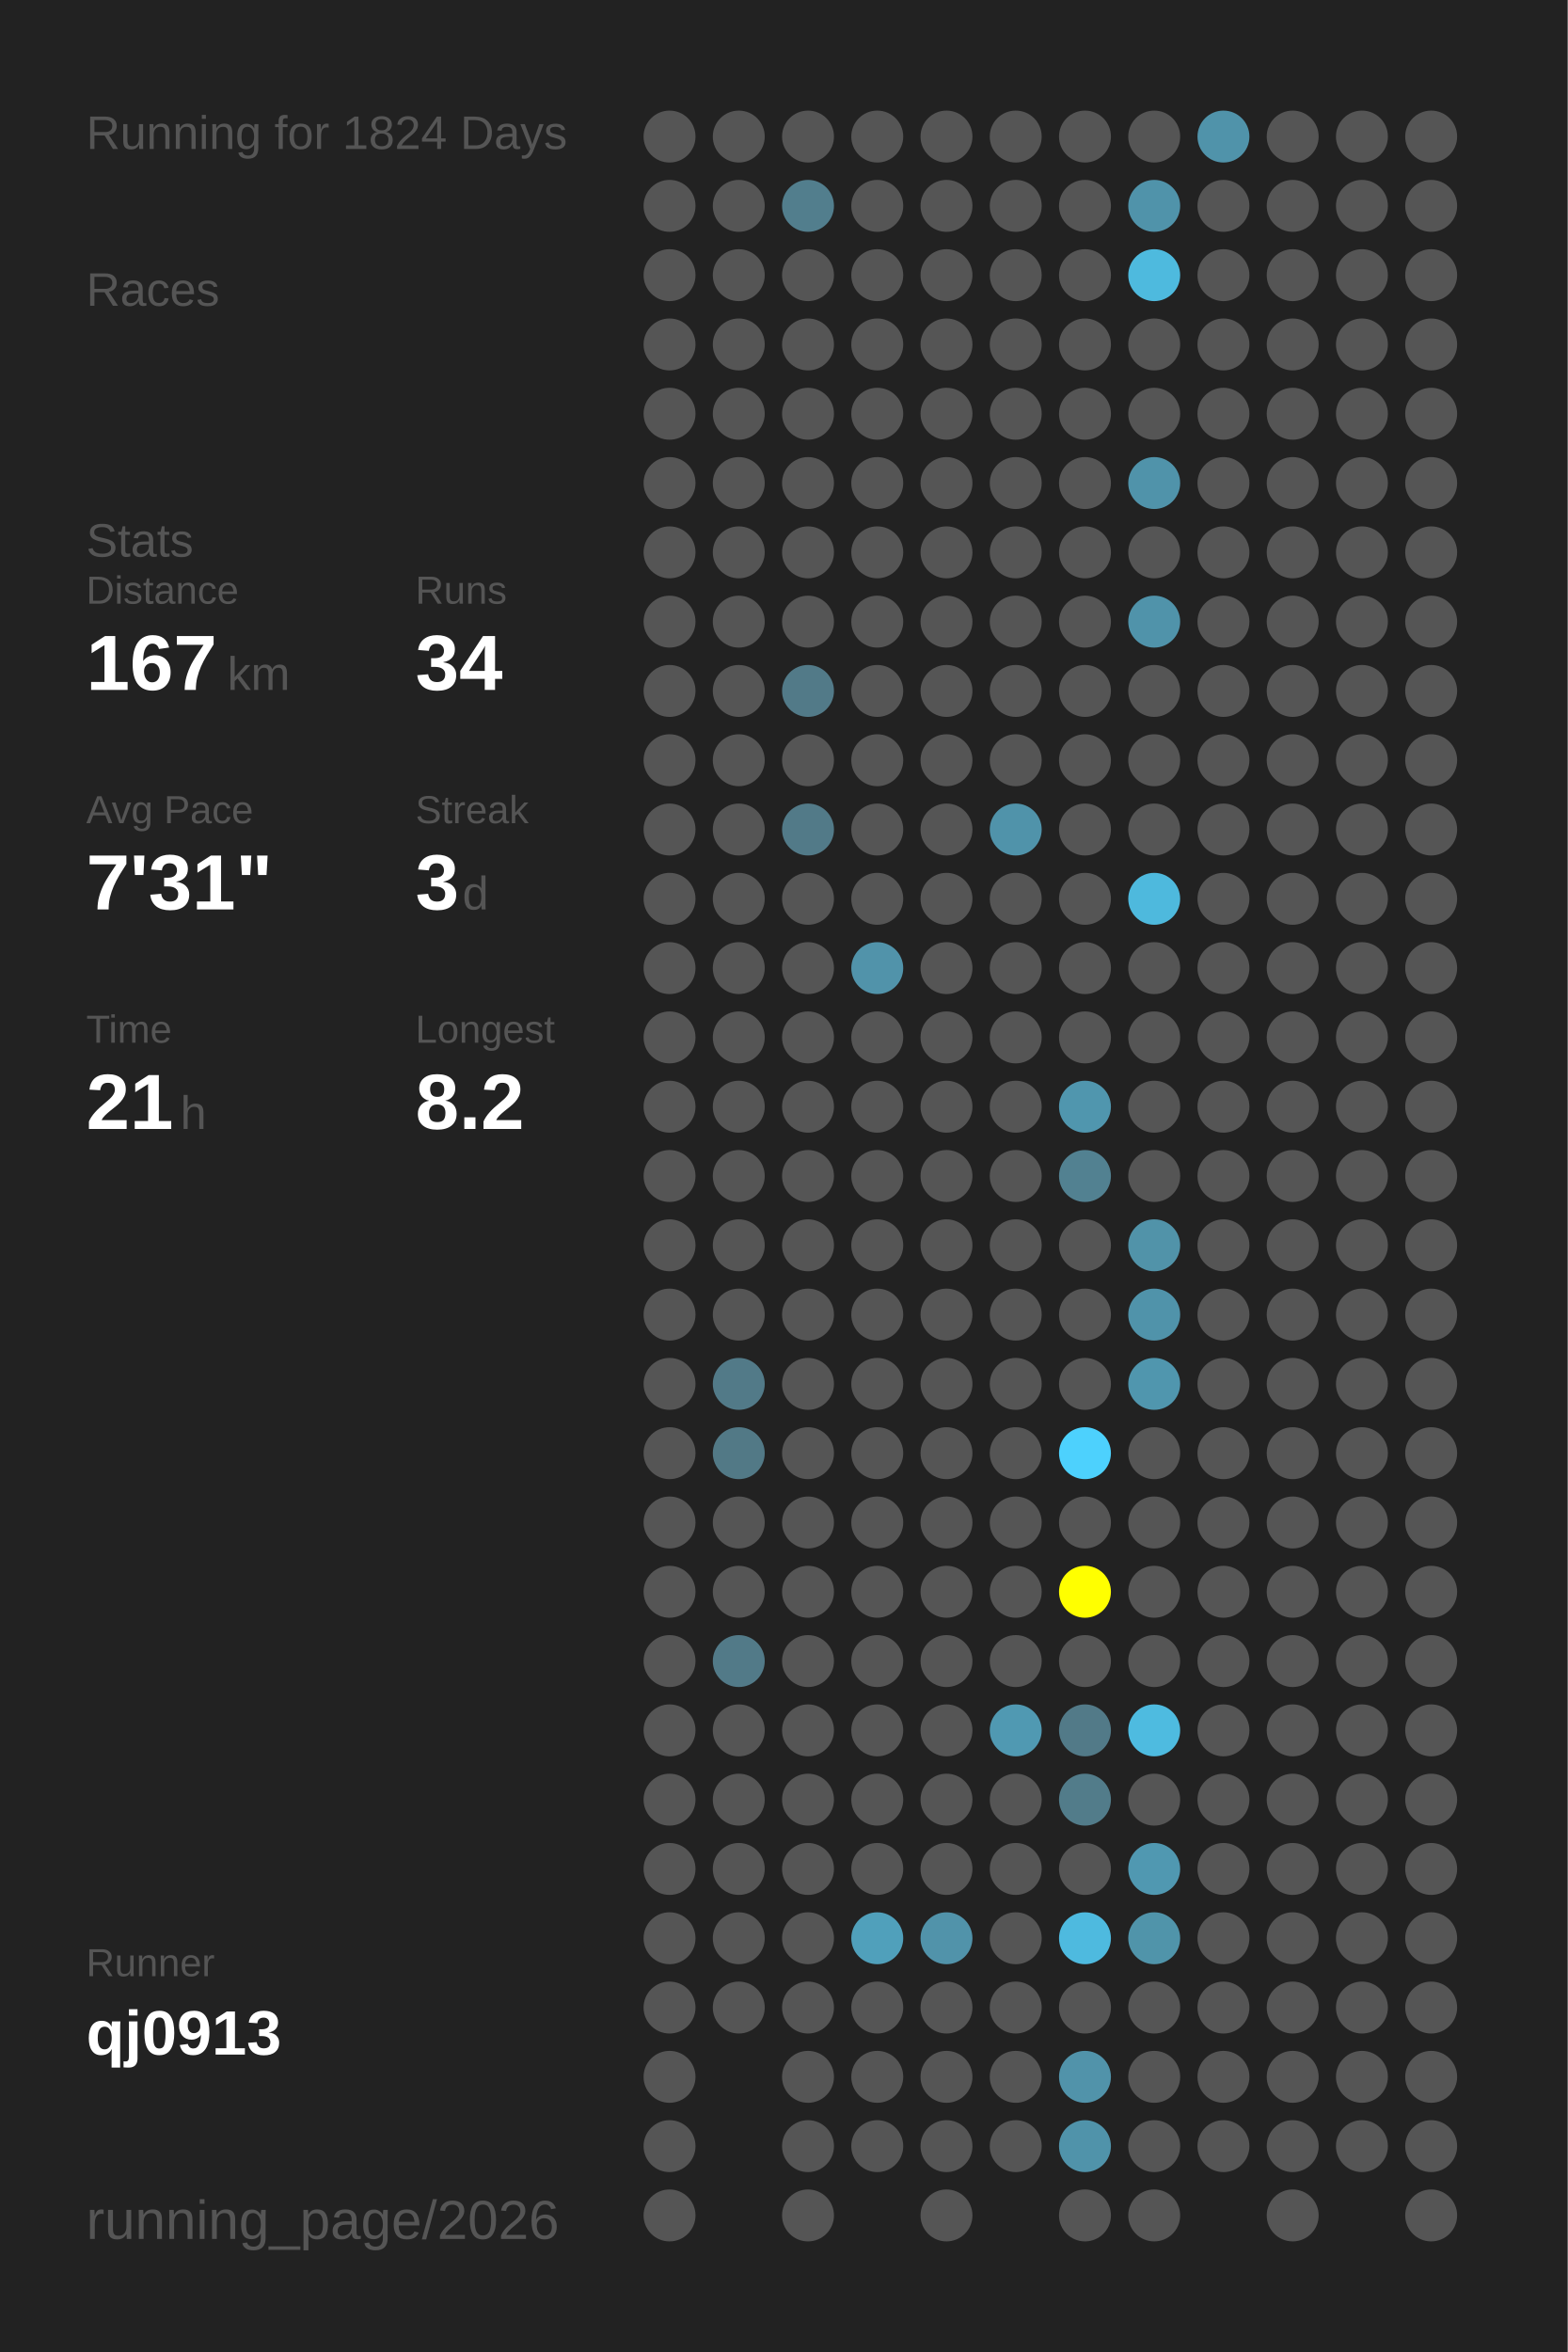
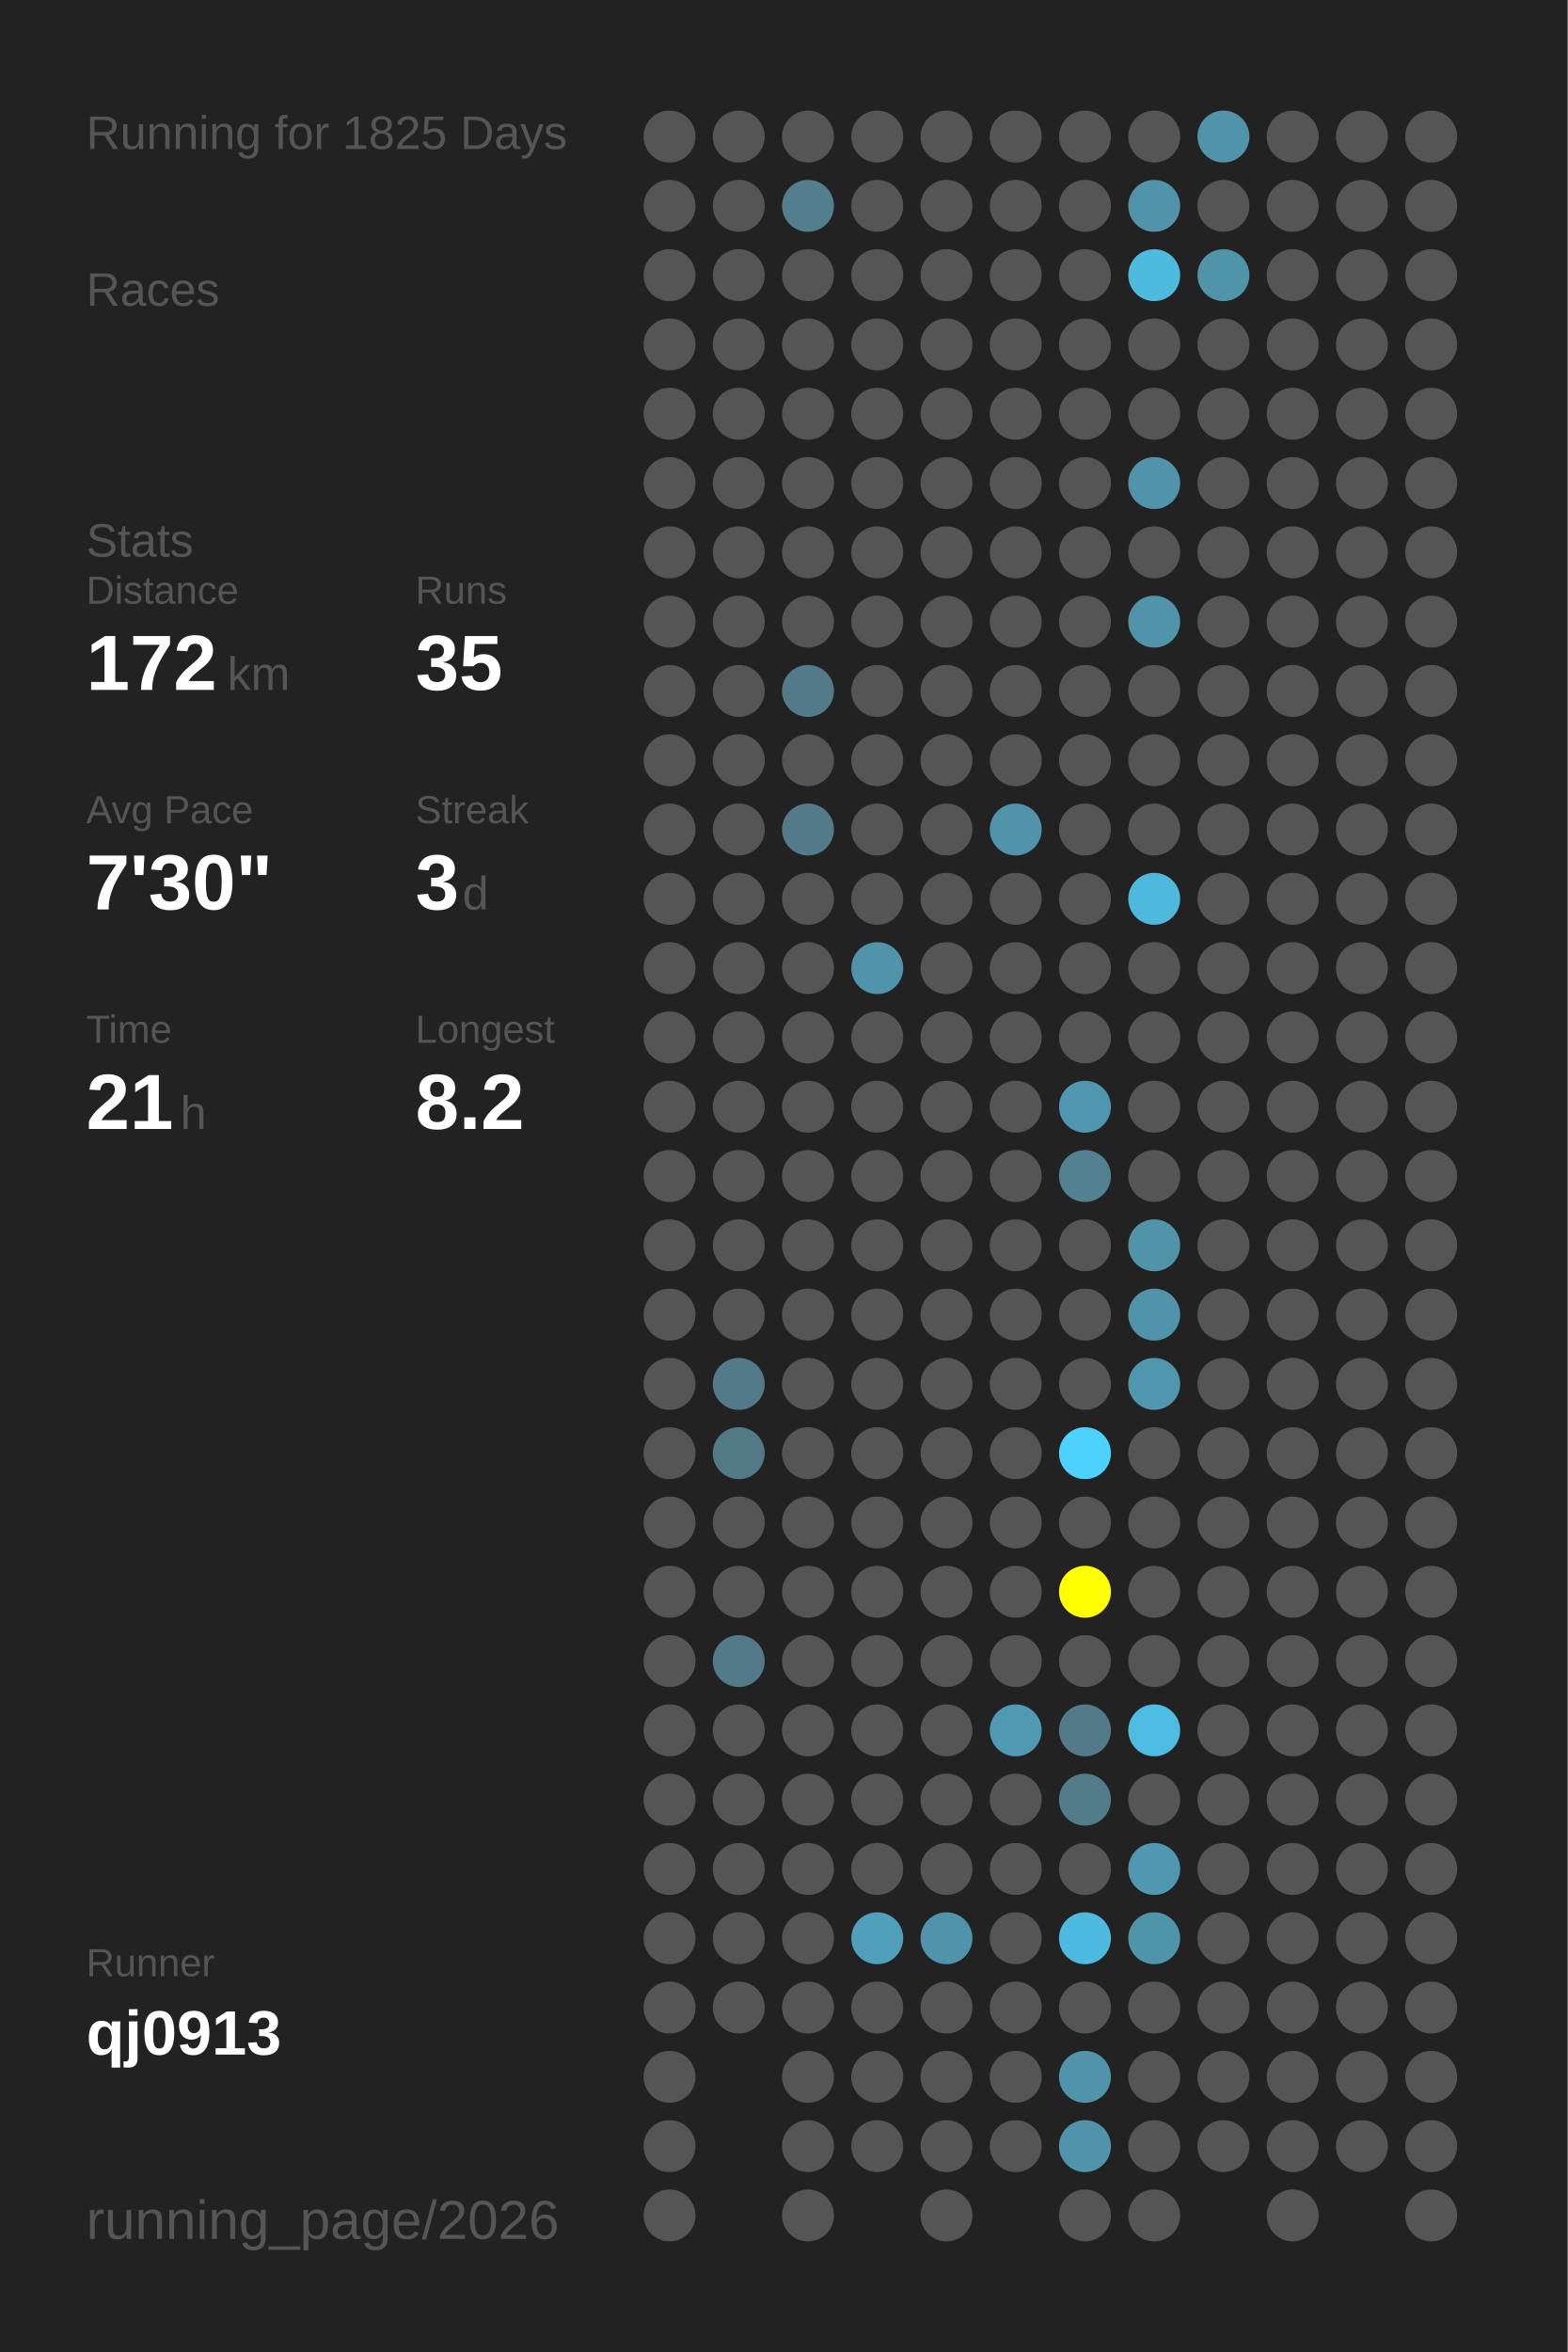
<svg xmlns="http://www.w3.org/2000/svg" baseProfile="full" height="300mm" version="1.1" viewBox="0,0,200,300" width="200mm">
  <defs />
  <rect fill="#222222" height="300" width="200" x="0" y="0" />
-   <text fill="#555555" style="font-size:6px; font-family:Arial;" x="11" y="19">Running for 1824 Days</text>
+   <text fill="#555555" style="font-size:6px; font-family:Arial;" x="11" y="19">Running for 1825 Days</text>
  <text fill="#555555" style="font-size:6px; font-family:Arial;" x="11" y="39">Races</text>
  <text fill="#555555" style="font-size:6px; font-family:Arial;" x="11" y="71">Stats</text>
  <text fill="#555555" style="font-size:5px; font-family:Arial;" x="11" y="77">Distance</text>
-   <text fill="#FFFFFF" style="font-size:10px; font-family:Arial; font-weight:bold;" x="11" y="88">167</text>
+   <text fill="#FFFFFF" style="font-size:10px; font-family:Arial; font-weight:bold;" x="11" y="88">172</text>
  <text fill="#555555" style="font-size:6px; font-family:Arial;" x="29" y="88">km</text>
  <text fill="#555555" style="font-size:5px; font-family:Arial;" x="53" y="77">Runs</text>
-   <text fill="#FFFFFF" style="font-size:10px; font-family:Arial; font-weight:bold;" x="53" y="88">34</text>
+   <text fill="#FFFFFF" style="font-size:10px; font-family:Arial; font-weight:bold;" x="53" y="88">35</text>
  <text fill="#555555" style="font-size:5px; font-family:Arial;" x="11" y="105">Avg Pace</text>
-   <text fill="#FFFFFF" style="font-size:10px; font-family:Arial; font-weight:bold;" x="11" y="116">7'31"</text>
+   <text fill="#FFFFFF" style="font-size:10px; font-family:Arial; font-weight:bold;" x="11" y="116">7'30"</text>
  <text fill="#555555" style="font-size:5px; font-family:Arial;" x="53" y="105">Streak</text>
  <text fill="#FFFFFF" style="font-size:10px; font-family:Arial; font-weight:bold;" x="53" y="116">3</text>
  <text fill="#555555" style="font-size:6px; font-family:Arial;" x="59" y="116">d</text>
  <text fill="#555555" style="font-size:5px; font-family:Arial;" x="11" y="133">Time</text>
  <text fill="#FFFFFF" style="font-size:10px; font-family:Arial; font-weight:bold;" x="11" y="144">21</text>
  <text fill="#555555" style="font-size:6px; font-family:Arial;" x="23" y="144">h</text>
  <text fill="#555555" style="font-size:5px; font-family:Arial;" x="53" y="133">Longest</text>
  <text fill="#FFFFFF" style="font-size:10px; font-family:Arial; font-weight:bold;" x="53" y="144">8.2</text>
  <text fill="#555555" style="font-size:5px; font-family:Arial;" x="11" y="252.065">Runner</text>
  <text fill="#FFFFFF" style="font-size:8px; font-family:Arial; font-weight:bold;" x="11" y="262.065">qj0913</text>
  <text fill="#555555" style="font-size:7px; font-family:Arial;" x="11" y="285.581">running_page/2026</text>
  <circle cx="85.417" cy="17.419" fill="#555555" r="3.312" />
  <circle cx="85.417" cy="26.258" fill="#555555" r="3.312" />
  <circle cx="85.417" cy="35.097" fill="#555555" r="3.312" />
  <circle cx="85.417" cy="43.935" fill="#555555" r="3.312" />
  <circle cx="85.417" cy="52.774" fill="#555555" r="3.312" />
  <circle cx="85.417" cy="61.613" fill="#555555" r="3.312" />
  <circle cx="85.417" cy="70.452" fill="#555555" r="3.312" />
  <circle cx="85.417" cy="79.29" fill="#555555" r="3.312" />
  <circle cx="85.417" cy="88.129" fill="#555555" r="3.312" />
  <circle cx="85.417" cy="96.968" fill="#555555" r="3.312" />
  <circle cx="85.417" cy="105.806" fill="#555555" r="3.312" />
  <circle cx="85.417" cy="114.645" fill="#555555" r="3.312" />
  <circle cx="85.417" cy="123.484" fill="#555555" r="3.312" />
  <circle cx="85.417" cy="132.323" fill="#555555" r="3.312" />
  <circle cx="85.417" cy="141.161" fill="#555555" r="3.312" />
  <circle cx="85.417" cy="150" fill="#555555" r="3.312" />
  <circle cx="85.417" cy="158.839" fill="#555555" r="3.312" />
  <circle cx="85.417" cy="167.677" fill="#555555" r="3.312" />
  <circle cx="85.417" cy="176.516" fill="#555555" r="3.312" />
  <circle cx="85.417" cy="185.355" fill="#555555" r="3.312" />
  <circle cx="85.417" cy="194.194" fill="#555555" r="3.312" />
  <circle cx="85.417" cy="203.032" fill="#555555" r="3.312" />
  <circle cx="85.417" cy="211.871" fill="#555555" r="3.312" />
  <circle cx="85.417" cy="220.71" fill="#555555" r="3.312" />
  <circle cx="85.417" cy="229.548" fill="#555555" r="3.312" />
  <circle cx="85.417" cy="238.387" fill="#555555" r="3.312" />
  <circle cx="85.417" cy="247.226" fill="#555555" r="3.312" />
  <circle cx="85.417" cy="256.065" fill="#555555" r="3.312" />
  <circle cx="85.417" cy="264.903" fill="#555555" r="3.312" />
  <circle cx="85.417" cy="273.742" fill="#555555" r="3.312" />
  <circle cx="85.417" cy="282.581" fill="#555555" r="3.312" />
  <circle cx="94.25" cy="17.419" fill="#555555" r="3.312" />
  <circle cx="94.25" cy="26.258" fill="#555555" r="3.312" />
  <circle cx="94.25" cy="35.097" fill="#555555" r="3.312" />
  <circle cx="94.25" cy="43.935" fill="#555555" r="3.312" />
  <circle cx="94.25" cy="52.774" fill="#555555" r="3.312" />
  <circle cx="94.25" cy="61.613" fill="#555555" r="3.312" />
  <circle cx="94.25" cy="70.452" fill="#555555" r="3.312" />
  <circle cx="94.25" cy="79.29" fill="#555555" r="3.312" />
  <circle cx="94.25" cy="88.129" fill="#555555" r="3.312" />
  <circle cx="94.25" cy="96.968" fill="#555555" r="3.312" />
  <circle cx="94.25" cy="105.806" fill="#555555" r="3.312" />
  <circle cx="94.25" cy="114.645" fill="#555555" r="3.312" />
  <circle cx="94.25" cy="123.484" fill="#555555" r="3.312" />
  <circle cx="94.25" cy="132.323" fill="#555555" r="3.312" />
  <circle cx="94.25" cy="141.161" fill="#555555" r="3.312" />
  <circle cx="94.25" cy="150" fill="#555555" r="3.312" />
  <circle cx="94.25" cy="158.839" fill="#555555" r="3.312" />
  <circle cx="94.25" cy="167.677" fill="#555555" r="3.312" />
  <circle cx="94.25" cy="176.516" fill="#527a88" r="3.312" />
  <circle cx="94.25" cy="185.355" fill="#527986" r="3.312" />
  <circle cx="94.25" cy="194.194" fill="#555555" r="3.312" />
  <circle cx="94.25" cy="203.032" fill="#555555" r="3.312" />
  <circle cx="94.25" cy="211.871" fill="#527a88" r="3.312" />
  <circle cx="94.25" cy="220.71" fill="#555555" r="3.312" />
  <circle cx="94.25" cy="229.548" fill="#555555" r="3.312" />
  <circle cx="94.25" cy="238.387" fill="#555555" r="3.312" />
  <circle cx="94.25" cy="247.226" fill="#555555" r="3.312" />
  <circle cx="94.25" cy="256.065" fill="#555555" r="3.312" />
  <circle cx="103.083" cy="17.419" fill="#555555" r="3.312" />
  <circle cx="103.083" cy="26.258" fill="#527e8d" r="3.312" />
  <circle cx="103.083" cy="35.097" fill="#555555" r="3.312" />
  <circle cx="103.083" cy="43.935" fill="#555555" r="3.312" />
  <circle cx="103.083" cy="52.774" fill="#555555" r="3.312" />
  <circle cx="103.083" cy="61.613" fill="#555555" r="3.312" />
  <circle cx="103.083" cy="70.452" fill="#555555" r="3.312" />
  <circle cx="103.083" cy="79.29" fill="#555555" r="3.312" />
  <circle cx="103.083" cy="88.129" fill="#527a88" r="3.312" />
  <circle cx="103.083" cy="96.968" fill="#555555" r="3.312" />
  <circle cx="103.083" cy="105.806" fill="#527a88" r="3.312" />
  <circle cx="103.083" cy="114.645" fill="#555555" r="3.312" />
  <circle cx="103.083" cy="123.484" fill="#555555" r="3.312" />
  <circle cx="103.083" cy="132.323" fill="#555555" r="3.312" />
  <circle cx="103.083" cy="141.161" fill="#555555" r="3.312" />
  <circle cx="103.083" cy="150" fill="#555555" r="3.312" />
  <circle cx="103.083" cy="158.839" fill="#555555" r="3.312" />
  <circle cx="103.083" cy="167.677" fill="#555555" r="3.312" />
  <circle cx="103.083" cy="176.516" fill="#555555" r="3.312" />
  <circle cx="103.083" cy="185.355" fill="#555555" r="3.312" />
  <circle cx="103.083" cy="194.194" fill="#555555" r="3.312" />
  <circle cx="103.083" cy="203.032" fill="#555555" r="3.312" />
  <circle cx="103.083" cy="211.871" fill="#555555" r="3.312" />
  <circle cx="103.083" cy="220.71" fill="#555555" r="3.312" />
  <circle cx="103.083" cy="229.548" fill="#555555" r="3.312" />
  <circle cx="103.083" cy="238.387" fill="#555555" r="3.312" />
  <circle cx="103.083" cy="247.226" fill="#555555" r="3.312" />
  <circle cx="103.083" cy="256.065" fill="#555555" r="3.312" />
  <circle cx="103.083" cy="264.903" fill="#555555" r="3.312" />
  <circle cx="103.083" cy="273.742" fill="#555555" r="3.312" />
  <circle cx="103.083" cy="282.581" fill="#555555" r="3.312" />
  <circle cx="111.917" cy="17.419" fill="#555555" r="3.312" />
  <circle cx="111.917" cy="26.258" fill="#555555" r="3.312" />
  <circle cx="111.917" cy="35.097" fill="#555555" r="3.312" />
  <circle cx="111.917" cy="43.935" fill="#555555" r="3.312" />
  <circle cx="111.917" cy="52.774" fill="#555555" r="3.312" />
  <circle cx="111.917" cy="61.613" fill="#555555" r="3.312" />
  <circle cx="111.917" cy="70.452" fill="#555555" r="3.312" />
  <circle cx="111.917" cy="79.29" fill="#555555" r="3.312" />
  <circle cx="111.917" cy="88.129" fill="#555555" r="3.312" />
  <circle cx="111.917" cy="96.968" fill="#555555" r="3.312" />
  <circle cx="111.917" cy="105.806" fill="#555555" r="3.312" />
  <circle cx="111.917" cy="114.645" fill="#555555" r="3.312" />
  <circle cx="111.917" cy="123.484" fill="#5193aa" r="3.312" />
  <circle cx="111.917" cy="132.323" fill="#555555" r="3.312" />
  <circle cx="111.917" cy="141.161" fill="#555555" r="3.312" />
  <circle cx="111.917" cy="150" fill="#555555" r="3.312" />
  <circle cx="111.917" cy="158.839" fill="#555555" r="3.312" />
  <circle cx="111.917" cy="167.677" fill="#555555" r="3.312" />
  <circle cx="111.917" cy="176.516" fill="#555555" r="3.312" />
  <circle cx="111.917" cy="185.355" fill="#555555" r="3.312" />
  <circle cx="111.917" cy="194.194" fill="#555555" r="3.312" />
  <circle cx="111.917" cy="203.032" fill="#555555" r="3.312" />
  <circle cx="111.917" cy="211.871" fill="#555555" r="3.312" />
  <circle cx="111.917" cy="220.71" fill="#555555" r="3.312" />
  <circle cx="111.917" cy="229.548" fill="#555555" r="3.312" />
  <circle cx="111.917" cy="238.387" fill="#555555" r="3.312" />
  <circle cx="111.917" cy="247.226" fill="#50a0bb" r="3.312" />
  <circle cx="111.917" cy="256.065" fill="#555555" r="3.312" />
  <circle cx="111.917" cy="264.903" fill="#555555" r="3.312" />
  <circle cx="111.917" cy="273.742" fill="#555555" r="3.312" />
  <circle cx="120.75" cy="17.419" fill="#555555" r="3.312" />
  <circle cx="120.75" cy="26.258" fill="#555555" r="3.312" />
  <circle cx="120.75" cy="35.097" fill="#555555" r="3.312" />
  <circle cx="120.75" cy="43.935" fill="#555555" r="3.312" />
  <circle cx="120.75" cy="52.774" fill="#555555" r="3.312" />
  <circle cx="120.75" cy="61.613" fill="#555555" r="3.312" />
  <circle cx="120.75" cy="70.452" fill="#555555" r="3.312" />
  <circle cx="120.75" cy="79.29" fill="#555555" r="3.312" />
  <circle cx="120.75" cy="88.129" fill="#555555" r="3.312" />
  <circle cx="120.75" cy="96.968" fill="#555555" r="3.312" />
  <circle cx="120.75" cy="105.806" fill="#555555" r="3.312" />
  <circle cx="120.75" cy="114.645" fill="#555555" r="3.312" />
  <circle cx="120.75" cy="123.484" fill="#555555" r="3.312" />
  <circle cx="120.75" cy="132.323" fill="#555555" r="3.312" />
  <circle cx="120.75" cy="141.161" fill="#555555" r="3.312" />
  <circle cx="120.75" cy="150" fill="#555555" r="3.312" />
  <circle cx="120.75" cy="158.839" fill="#555555" r="3.312" />
  <circle cx="120.75" cy="167.677" fill="#555555" r="3.312" />
  <circle cx="120.75" cy="176.516" fill="#555555" r="3.312" />
  <circle cx="120.75" cy="185.355" fill="#555555" r="3.312" />
  <circle cx="120.75" cy="194.194" fill="#555555" r="3.312" />
  <circle cx="120.75" cy="203.032" fill="#555555" r="3.312" />
  <circle cx="120.75" cy="211.871" fill="#555555" r="3.312" />
  <circle cx="120.75" cy="220.71" fill="#555555" r="3.312" />
  <circle cx="120.75" cy="229.548" fill="#555555" r="3.312" />
  <circle cx="120.75" cy="238.387" fill="#555555" r="3.312" />
  <circle cx="120.75" cy="247.226" fill="#5193aa" r="3.312" />
  <circle cx="120.75" cy="256.065" fill="#555555" r="3.312" />
  <circle cx="120.75" cy="264.903" fill="#555555" r="3.312" />
  <circle cx="120.75" cy="273.742" fill="#555555" r="3.312" />
  <circle cx="120.75" cy="282.581" fill="#555555" r="3.312" />
  <circle cx="129.583" cy="17.419" fill="#555555" r="3.312" />
  <circle cx="129.583" cy="26.258" fill="#555555" r="3.312" />
  <circle cx="129.583" cy="35.097" fill="#555555" r="3.312" />
  <circle cx="129.583" cy="43.935" fill="#555555" r="3.312" />
  <circle cx="129.583" cy="52.774" fill="#555555" r="3.312" />
  <circle cx="129.583" cy="61.613" fill="#555555" r="3.312" />
  <circle cx="129.583" cy="70.452" fill="#555555" r="3.312" />
  <circle cx="129.583" cy="79.29" fill="#555555" r="3.312" />
  <circle cx="129.583" cy="88.129" fill="#555555" r="3.312" />
  <circle cx="129.583" cy="96.968" fill="#555555" r="3.312" />
  <circle cx="129.583" cy="105.806" fill="#5093aa" r="3.312" />
  <circle cx="129.583" cy="114.645" fill="#555555" r="3.312" />
  <circle cx="129.583" cy="123.484" fill="#555555" r="3.312" />
  <circle cx="129.583" cy="132.323" fill="#555555" r="3.312" />
  <circle cx="129.583" cy="141.161" fill="#555555" r="3.312" />
  <circle cx="129.583" cy="150" fill="#555555" r="3.312" />
  <circle cx="129.583" cy="158.839" fill="#555555" r="3.312" />
  <circle cx="129.583" cy="167.677" fill="#555555" r="3.312" />
  <circle cx="129.583" cy="176.516" fill="#555555" r="3.312" />
  <circle cx="129.583" cy="185.355" fill="#555555" r="3.312" />
  <circle cx="129.583" cy="194.194" fill="#555555" r="3.312" />
  <circle cx="129.583" cy="203.032" fill="#555555" r="3.312" />
  <circle cx="129.583" cy="211.871" fill="#555555" r="3.312" />
  <circle cx="129.583" cy="220.71" fill="#5099b2" r="3.312" />
  <circle cx="129.583" cy="229.548" fill="#555555" r="3.312" />
  <circle cx="129.583" cy="238.387" fill="#555555" r="3.312" />
  <circle cx="129.583" cy="247.226" fill="#555555" r="3.312" />
  <circle cx="129.583" cy="256.065" fill="#555555" r="3.312" />
  <circle cx="129.583" cy="264.903" fill="#555555" r="3.312" />
  <circle cx="129.583" cy="273.742" fill="#555555" r="3.312" />
  <circle cx="138.417" cy="17.419" fill="#555555" r="3.312" />
  <circle cx="138.417" cy="26.258" fill="#555555" r="3.312" />
  <circle cx="138.417" cy="35.097" fill="#555555" r="3.312" />
  <circle cx="138.417" cy="43.935" fill="#555555" r="3.312" />
  <circle cx="138.417" cy="52.774" fill="#555555" r="3.312" />
  <circle cx="138.417" cy="61.613" fill="#555555" r="3.312" />
  <circle cx="138.417" cy="70.452" fill="#555555" r="3.312" />
  <circle cx="138.417" cy="79.29" fill="#555555" r="3.312" />
  <circle cx="138.417" cy="88.129" fill="#555555" r="3.312" />
  <circle cx="138.417" cy="96.968" fill="#555555" r="3.312" />
  <circle cx="138.417" cy="105.806" fill="#555555" r="3.312" />
  <circle cx="138.417" cy="114.645" fill="#555555" r="3.312" />
  <circle cx="138.417" cy="123.484" fill="#555555" r="3.312" />
  <circle cx="138.417" cy="132.323" fill="#555555" r="3.312" />
  <circle cx="138.417" cy="141.161" fill="#5096ae" r="3.312" />
  <circle cx="138.417" cy="150" fill="#528191" r="3.312" />
  <circle cx="138.417" cy="158.839" fill="#555555" r="3.312" />
  <circle cx="138.417" cy="167.677" fill="#555555" r="3.312" />
  <circle cx="138.417" cy="176.516" fill="#555555" r="3.312" />
  <circle cx="138.417" cy="185.355" fill="#4dd1fd" r="3.312" />
  <circle cx="138.417" cy="194.194" fill="#555555" r="3.312" />
  <circle cx="138.417" cy="203.032" fill="#FFFF00" r="3.312" />
  <circle cx="138.417" cy="211.871" fill="#555555" r="3.312" />
  <circle cx="138.417" cy="220.71" fill="#527a88" r="3.312" />
  <circle cx="138.417" cy="229.548" fill="#527c8a" r="3.312" />
  <circle cx="138.417" cy="238.387" fill="#555555" r="3.312" />
  <circle cx="138.417" cy="247.226" fill="#4ebadf" r="3.312" />
  <circle cx="138.417" cy="256.065" fill="#555555" r="3.312" />
  <circle cx="138.417" cy="264.903" fill="#5193aa" r="3.312" />
  <circle cx="138.417" cy="273.742" fill="#5093aa" r="3.312" />
  <circle cx="138.417" cy="282.581" fill="#555555" r="3.312" />
  <circle cx="147.25" cy="17.419" fill="#555555" r="3.312" />
  <circle cx="147.25" cy="26.258" fill="#5093aa" r="3.312" />
  <circle cx="147.25" cy="35.097" fill="#4ebade" r="3.312" />
  <circle cx="147.25" cy="43.935" fill="#555555" r="3.312" />
  <circle cx="147.25" cy="52.774" fill="#555555" r="3.312" />
  <circle cx="147.25" cy="61.613" fill="#5093aa" r="3.312" />
  <circle cx="147.25" cy="70.452" fill="#555555" r="3.312" />
  <circle cx="147.25" cy="79.29" fill="#5093aa" r="3.312" />
  <circle cx="147.25" cy="88.129" fill="#555555" r="3.312" />
  <circle cx="147.25" cy="96.968" fill="#555555" r="3.312" />
  <circle cx="147.25" cy="105.806" fill="#555555" r="3.312" />
  <circle cx="147.25" cy="114.645" fill="#4eb9dd" r="3.312" />
  <circle cx="147.25" cy="123.484" fill="#555555" r="3.312" />
  <circle cx="147.25" cy="132.323" fill="#555555" r="3.312" />
  <circle cx="147.25" cy="141.161" fill="#555555" r="3.312" />
  <circle cx="147.25" cy="150" fill="#555555" r="3.312" />
  <circle cx="147.25" cy="158.839" fill="#5193a9" r="3.312" />
  <circle cx="147.25" cy="167.677" fill="#5093aa" r="3.312" />
  <circle cx="147.25" cy="176.516" fill="#5096ae" r="3.312" />
  <circle cx="147.25" cy="185.355" fill="#555555" r="3.312" />
  <circle cx="147.25" cy="194.194" fill="#555555" r="3.312" />
  <circle cx="147.25" cy="203.032" fill="#555555" r="3.312" />
  <circle cx="147.25" cy="211.871" fill="#555555" r="3.312" />
  <circle cx="147.25" cy="220.71" fill="#4ebbe0" r="3.312" />
  <circle cx="147.25" cy="229.548" fill="#555555" r="3.312" />
  <circle cx="147.25" cy="238.387" fill="#5098b1" r="3.312" />
  <circle cx="147.25" cy="247.226" fill="#5094aa" r="3.312" />
  <circle cx="147.25" cy="256.065" fill="#555555" r="3.312" />
  <circle cx="147.25" cy="264.903" fill="#555555" r="3.312" />
  <circle cx="147.25" cy="273.742" fill="#555555" r="3.312" />
  <circle cx="147.25" cy="282.581" fill="#555555" r="3.312" />
  <circle cx="156.083" cy="17.419" fill="#5093aa" r="3.312" />
  <circle cx="156.083" cy="26.258" fill="#555555" r="3.312" />
-   <circle cx="156.083" cy="35.097" fill="#555555" r="3.312" />
+   <circle cx="156.083" cy="35.097" fill="#5094aa" r="3.312" />
  <circle cx="156.083" cy="43.935" fill="#555555" r="3.312" />
  <circle cx="156.083" cy="52.774" fill="#555555" r="3.312" />
  <circle cx="156.083" cy="61.613" fill="#555555" r="3.312" />
  <circle cx="156.083" cy="70.452" fill="#555555" r="3.312" />
  <circle cx="156.083" cy="79.29" fill="#555555" r="3.312" />
  <circle cx="156.083" cy="88.129" fill="#555555" r="3.312" />
  <circle cx="156.083" cy="96.968" fill="#555555" r="3.312" />
  <circle cx="156.083" cy="105.806" fill="#555555" r="3.312" />
  <circle cx="156.083" cy="114.645" fill="#555555" r="3.312" />
  <circle cx="156.083" cy="123.484" fill="#555555" r="3.312" />
  <circle cx="156.083" cy="132.323" fill="#555555" r="3.312" />
  <circle cx="156.083" cy="141.161" fill="#555555" r="3.312" />
  <circle cx="156.083" cy="150" fill="#555555" r="3.312" />
  <circle cx="156.083" cy="158.839" fill="#555555" r="3.312" />
  <circle cx="156.083" cy="167.677" fill="#555555" r="3.312" />
  <circle cx="156.083" cy="176.516" fill="#555555" r="3.312" />
  <circle cx="156.083" cy="185.355" fill="#555555" r="3.312" />
  <circle cx="156.083" cy="194.194" fill="#555555" r="3.312" />
  <circle cx="156.083" cy="203.032" fill="#555555" r="3.312" />
  <circle cx="156.083" cy="211.871" fill="#555555" r="3.312" />
  <circle cx="156.083" cy="220.71" fill="#555555" r="3.312" />
  <circle cx="156.083" cy="229.548" fill="#555555" r="3.312" />
  <circle cx="156.083" cy="238.387" fill="#555555" r="3.312" />
  <circle cx="156.083" cy="247.226" fill="#555555" r="3.312" />
  <circle cx="156.083" cy="256.065" fill="#555555" r="3.312" />
  <circle cx="156.083" cy="264.903" fill="#555555" r="3.312" />
  <circle cx="156.083" cy="273.742" fill="#555555" r="3.312" />
  <circle cx="164.917" cy="17.419" fill="#555555" r="3.312" />
  <circle cx="164.917" cy="26.258" fill="#555555" r="3.312" />
  <circle cx="164.917" cy="35.097" fill="#555555" r="3.312" />
  <circle cx="164.917" cy="43.935" fill="#555555" r="3.312" />
  <circle cx="164.917" cy="52.774" fill="#555555" r="3.312" />
  <circle cx="164.917" cy="61.613" fill="#555555" r="3.312" />
  <circle cx="164.917" cy="70.452" fill="#555555" r="3.312" />
  <circle cx="164.917" cy="79.29" fill="#555555" r="3.312" />
  <circle cx="164.917" cy="88.129" fill="#555555" r="3.312" />
  <circle cx="164.917" cy="96.968" fill="#555555" r="3.312" />
  <circle cx="164.917" cy="105.806" fill="#555555" r="3.312" />
  <circle cx="164.917" cy="114.645" fill="#555555" r="3.312" />
  <circle cx="164.917" cy="123.484" fill="#555555" r="3.312" />
  <circle cx="164.917" cy="132.323" fill="#555555" r="3.312" />
  <circle cx="164.917" cy="141.161" fill="#555555" r="3.312" />
  <circle cx="164.917" cy="150" fill="#555555" r="3.312" />
  <circle cx="164.917" cy="158.839" fill="#555555" r="3.312" />
  <circle cx="164.917" cy="167.677" fill="#555555" r="3.312" />
  <circle cx="164.917" cy="176.516" fill="#555555" r="3.312" />
  <circle cx="164.917" cy="185.355" fill="#555555" r="3.312" />
  <circle cx="164.917" cy="194.194" fill="#555555" r="3.312" />
  <circle cx="164.917" cy="203.032" fill="#555555" r="3.312" />
  <circle cx="164.917" cy="211.871" fill="#555555" r="3.312" />
  <circle cx="164.917" cy="220.71" fill="#555555" r="3.312" />
  <circle cx="164.917" cy="229.548" fill="#555555" r="3.312" />
  <circle cx="164.917" cy="238.387" fill="#555555" r="3.312" />
  <circle cx="164.917" cy="247.226" fill="#555555" r="3.312" />
  <circle cx="164.917" cy="256.065" fill="#555555" r="3.312" />
  <circle cx="164.917" cy="264.903" fill="#555555" r="3.312" />
  <circle cx="164.917" cy="273.742" fill="#555555" r="3.312" />
  <circle cx="164.917" cy="282.581" fill="#555555" r="3.312" />
  <circle cx="173.75" cy="17.419" fill="#555555" r="3.312" />
  <circle cx="173.75" cy="26.258" fill="#555555" r="3.312" />
  <circle cx="173.75" cy="35.097" fill="#555555" r="3.312" />
  <circle cx="173.75" cy="43.935" fill="#555555" r="3.312" />
  <circle cx="173.75" cy="52.774" fill="#555555" r="3.312" />
  <circle cx="173.75" cy="61.613" fill="#555555" r="3.312" />
  <circle cx="173.75" cy="70.452" fill="#555555" r="3.312" />
  <circle cx="173.75" cy="79.29" fill="#555555" r="3.312" />
  <circle cx="173.75" cy="88.129" fill="#555555" r="3.312" />
  <circle cx="173.75" cy="96.968" fill="#555555" r="3.312" />
  <circle cx="173.75" cy="105.806" fill="#555555" r="3.312" />
  <circle cx="173.75" cy="114.645" fill="#555555" r="3.312" />
  <circle cx="173.75" cy="123.484" fill="#555555" r="3.312" />
  <circle cx="173.75" cy="132.323" fill="#555555" r="3.312" />
  <circle cx="173.75" cy="141.161" fill="#555555" r="3.312" />
  <circle cx="173.75" cy="150" fill="#555555" r="3.312" />
  <circle cx="173.75" cy="158.839" fill="#555555" r="3.312" />
  <circle cx="173.75" cy="167.677" fill="#555555" r="3.312" />
  <circle cx="173.75" cy="176.516" fill="#555555" r="3.312" />
  <circle cx="173.75" cy="185.355" fill="#555555" r="3.312" />
  <circle cx="173.75" cy="194.194" fill="#555555" r="3.312" />
  <circle cx="173.75" cy="203.032" fill="#555555" r="3.312" />
  <circle cx="173.75" cy="211.871" fill="#555555" r="3.312" />
  <circle cx="173.75" cy="220.71" fill="#555555" r="3.312" />
  <circle cx="173.75" cy="229.548" fill="#555555" r="3.312" />
  <circle cx="173.75" cy="238.387" fill="#555555" r="3.312" />
  <circle cx="173.75" cy="247.226" fill="#555555" r="3.312" />
  <circle cx="173.75" cy="256.065" fill="#555555" r="3.312" />
  <circle cx="173.75" cy="264.903" fill="#555555" r="3.312" />
  <circle cx="173.75" cy="273.742" fill="#555555" r="3.312" />
  <circle cx="182.583" cy="17.419" fill="#555555" r="3.312" />
  <circle cx="182.583" cy="26.258" fill="#555555" r="3.312" />
  <circle cx="182.583" cy="35.097" fill="#555555" r="3.312" />
  <circle cx="182.583" cy="43.935" fill="#555555" r="3.312" />
  <circle cx="182.583" cy="52.774" fill="#555555" r="3.312" />
  <circle cx="182.583" cy="61.613" fill="#555555" r="3.312" />
  <circle cx="182.583" cy="70.452" fill="#555555" r="3.312" />
  <circle cx="182.583" cy="79.29" fill="#555555" r="3.312" />
  <circle cx="182.583" cy="88.129" fill="#555555" r="3.312" />
  <circle cx="182.583" cy="96.968" fill="#555555" r="3.312" />
  <circle cx="182.583" cy="105.806" fill="#555555" r="3.312" />
  <circle cx="182.583" cy="114.645" fill="#555555" r="3.312" />
  <circle cx="182.583" cy="123.484" fill="#555555" r="3.312" />
  <circle cx="182.583" cy="132.323" fill="#555555" r="3.312" />
  <circle cx="182.583" cy="141.161" fill="#555555" r="3.312" />
  <circle cx="182.583" cy="150" fill="#555555" r="3.312" />
  <circle cx="182.583" cy="158.839" fill="#555555" r="3.312" />
  <circle cx="182.583" cy="167.677" fill="#555555" r="3.312" />
  <circle cx="182.583" cy="176.516" fill="#555555" r="3.312" />
  <circle cx="182.583" cy="185.355" fill="#555555" r="3.312" />
  <circle cx="182.583" cy="194.194" fill="#555555" r="3.312" />
  <circle cx="182.583" cy="203.032" fill="#555555" r="3.312" />
  <circle cx="182.583" cy="211.871" fill="#555555" r="3.312" />
  <circle cx="182.583" cy="220.71" fill="#555555" r="3.312" />
  <circle cx="182.583" cy="229.548" fill="#555555" r="3.312" />
  <circle cx="182.583" cy="238.387" fill="#555555" r="3.312" />
  <circle cx="182.583" cy="247.226" fill="#555555" r="3.312" />
  <circle cx="182.583" cy="256.065" fill="#555555" r="3.312" />
  <circle cx="182.583" cy="264.903" fill="#555555" r="3.312" />
  <circle cx="182.583" cy="273.742" fill="#555555" r="3.312" />
  <circle cx="182.583" cy="282.581" fill="#555555" r="3.312" />
</svg>
